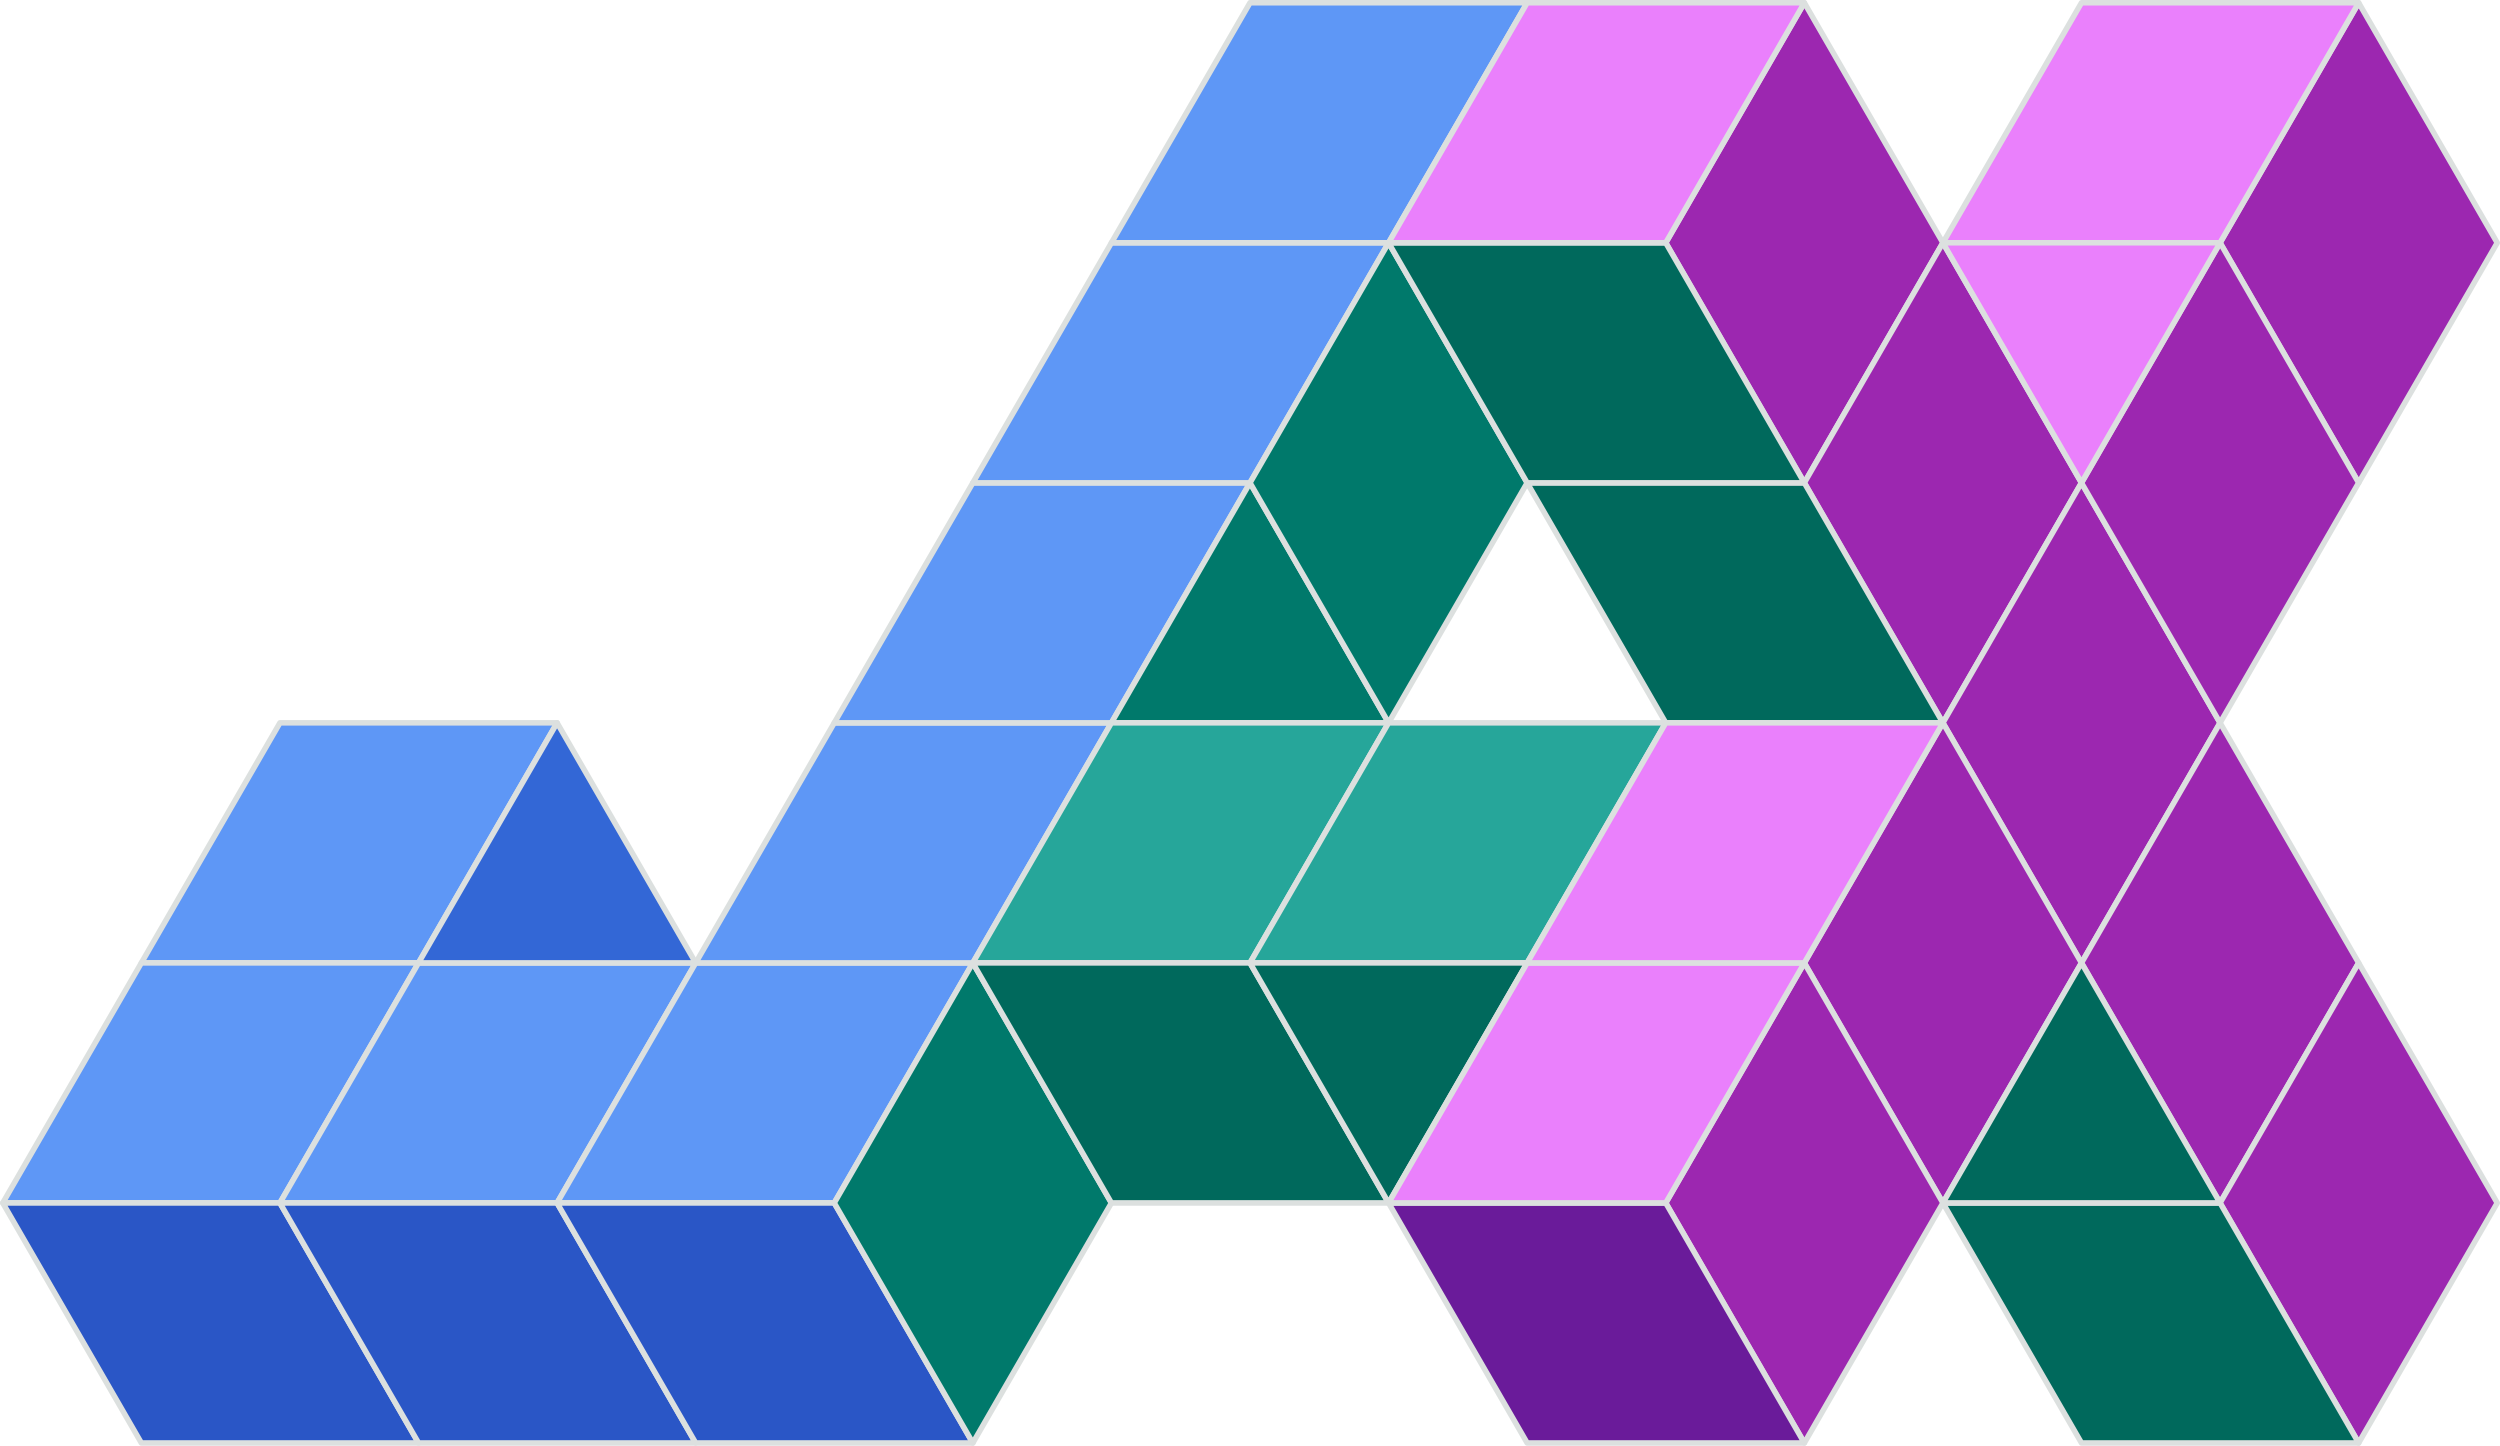
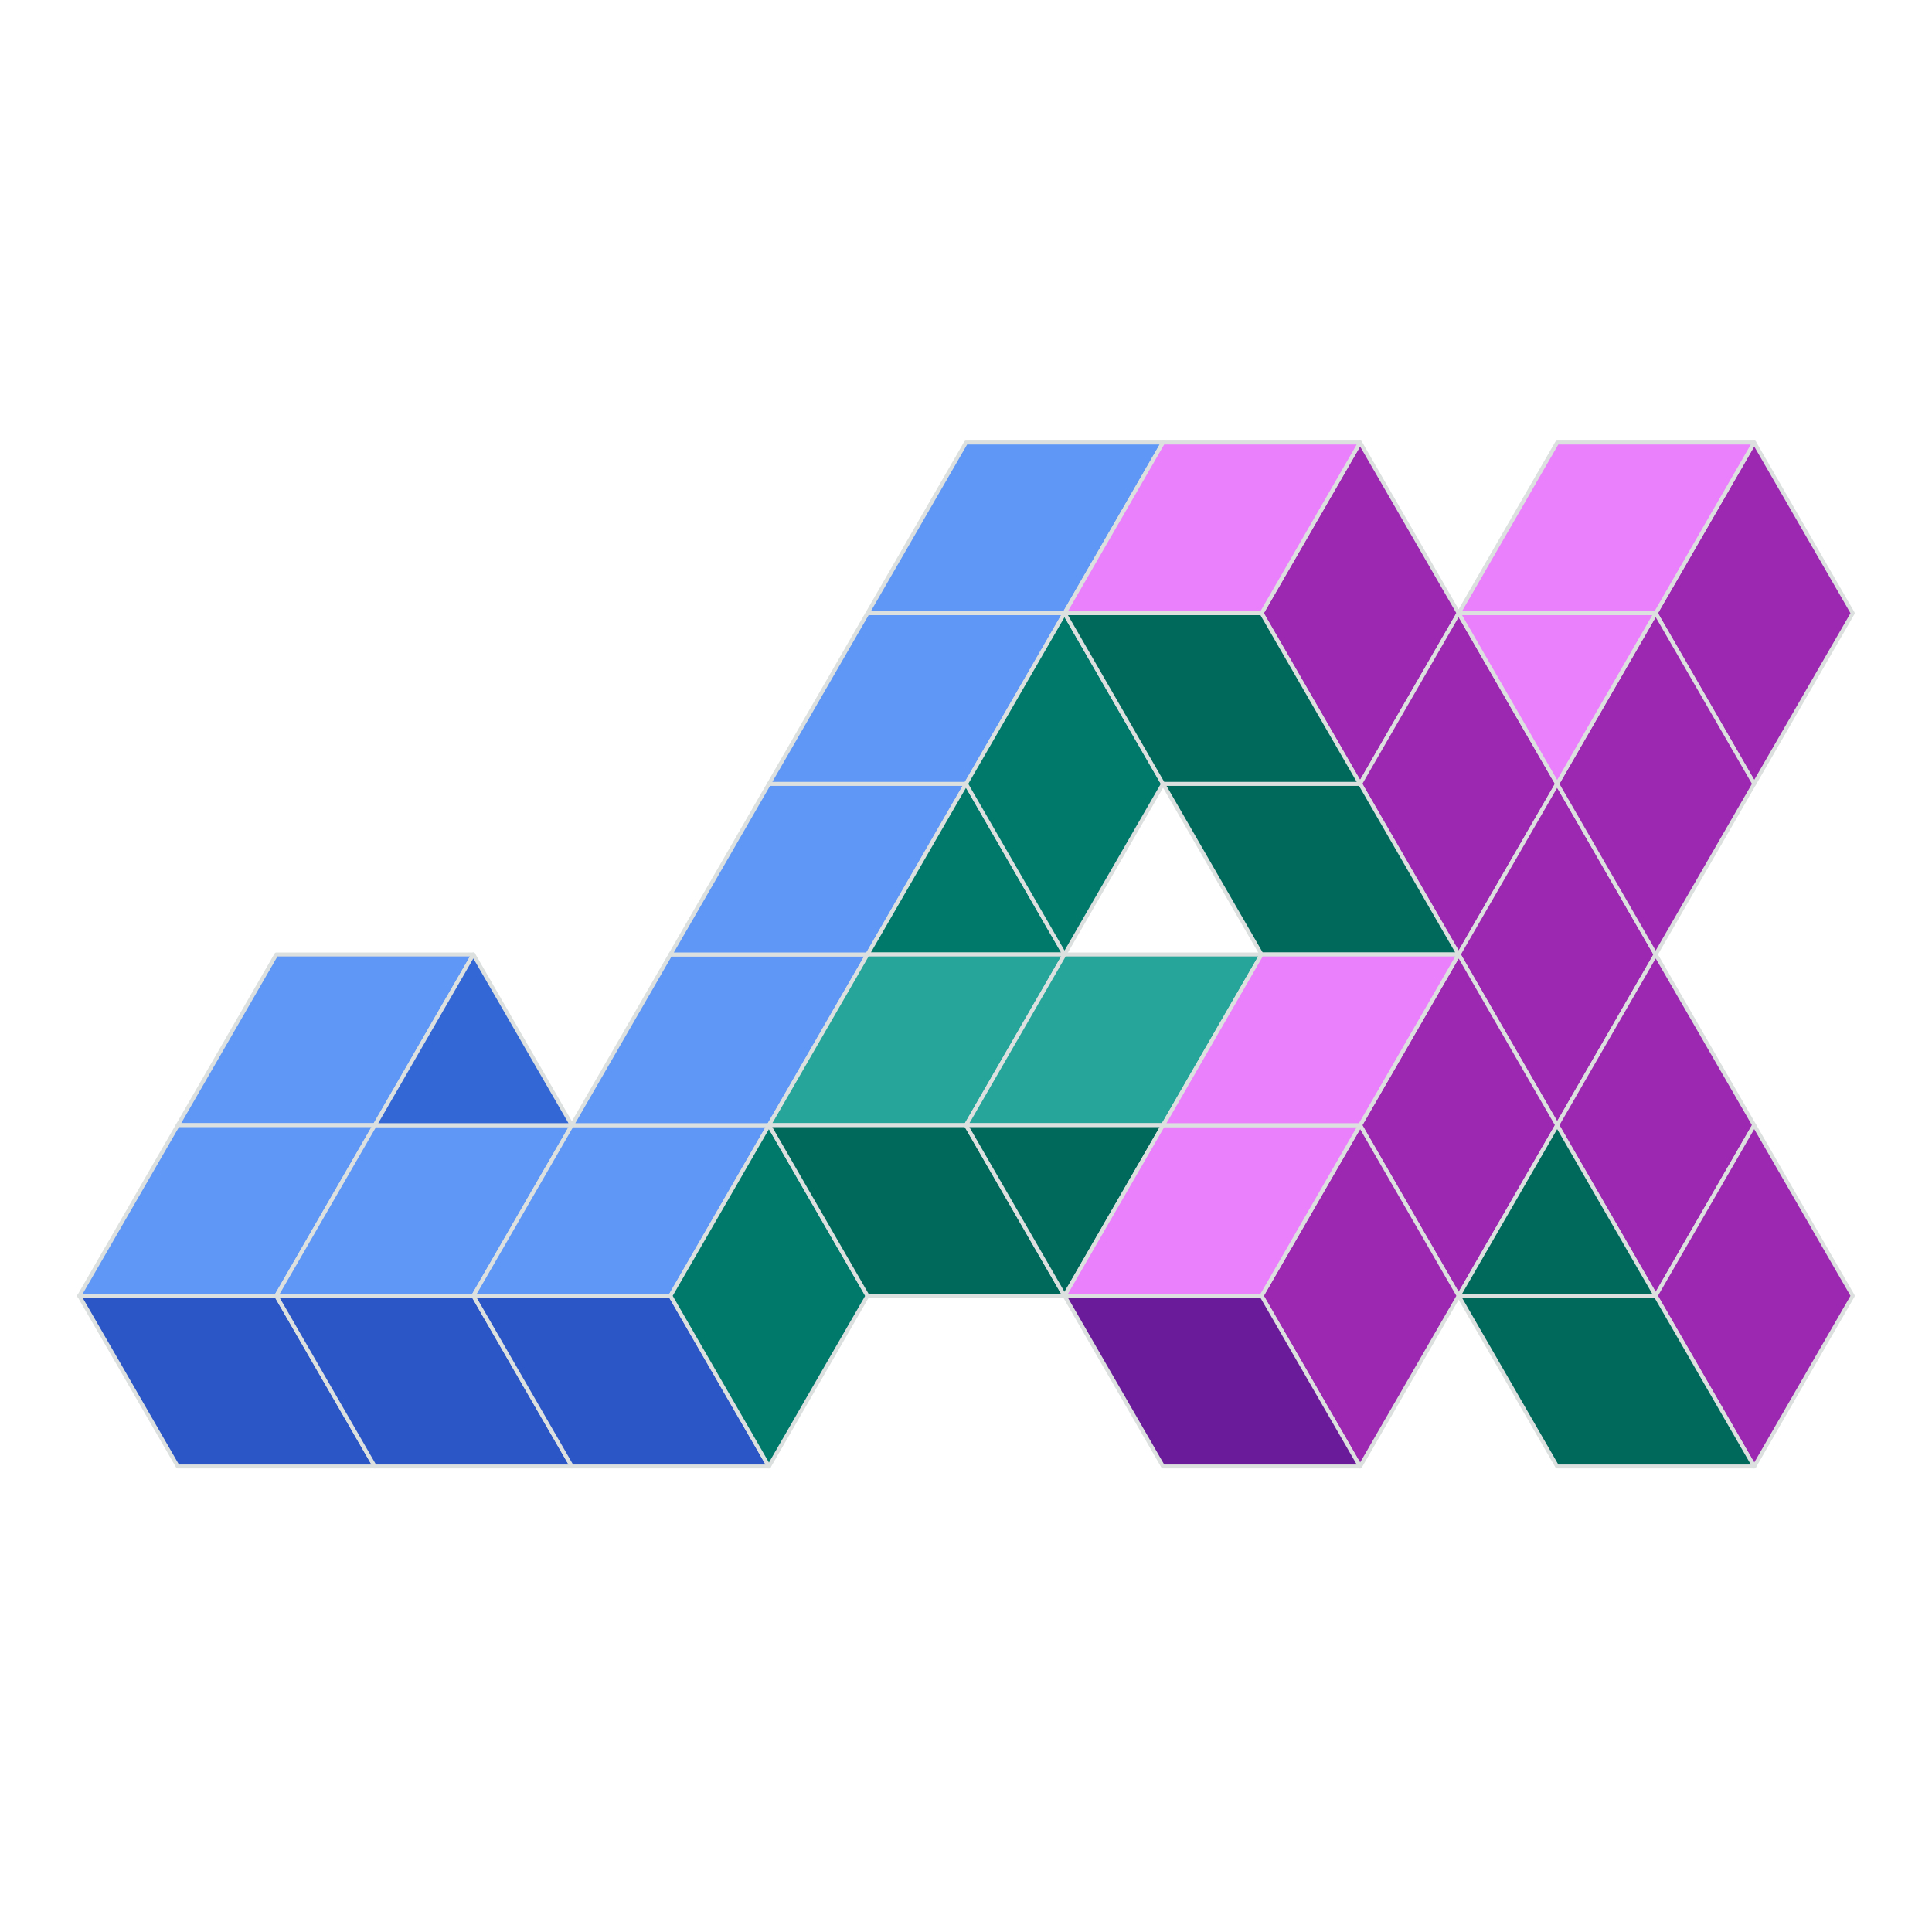
- <svg xmlns="http://www.w3.org/2000/svg" viewBox="0 0 451 260.81" width="451px" height="260.81px">
-   <defs>
-     <style>.cls-1{fill:#5e97f6;}.cls-1,.cls-2,.cls-3,.cls-4,.cls-5,.cls-6,.cls-7,.cls-8,.cls-9{stroke:#dce0df;stroke-linejoin:round;}.cls-2{fill:#2a56c6;}.cls-3{fill:#00796b;}.cls-4{fill:#3367d6;}.cls-5{fill:#26a69a;}.cls-6{fill:#9c27b0;}.cls-7{fill:#6a1b9a;}.cls-8{fill:#00695c;}.cls-9{fill:#ea80fc;}</style>
-   </defs>
-   <g id="Layer_2" data-name="Layer 2">
-     <g id="Layer_1-2" data-name="Layer 1">
-       <polygon class="cls-1" points="50.5 130.4 25.5 173.71 75.5 173.71 100.5 130.4 50.5 130.4" />
-       <polygon class="cls-1" points="0.5 217.01 25.5 173.71 75.5 173.71 50.5 217.01 0.5 217.01" />
-       <polygon class="cls-1" points="125.5 173.71 75.5 173.71 50.5 217.01 100.5 217.01 125.5 173.71" />
-       <polygon class="cls-1" points="175.5 173.71 125.5 173.71 100.5 217.01 150.5 217.01 175.5 173.71" />
-       <polygon class="cls-1" points="150.5 130.4 125.5 173.71 175.5 173.71 200.5 130.4 150.5 130.4" />
-       <polygon class="cls-1" points="175.5 87.1 150.5 130.4 200.5 130.4 225.5 87.1 175.5 87.1" />
-       <polygon class="cls-1" points="200.5 43.8 175.5 87.1 225.5 87.1 250.5 43.8 200.5 43.8" />
-       <polygon class="cls-1" points="225.5 0.5 200.5 43.8 250.5 43.8 275.5 0.5 225.5 0.5" />
-       <polygon class="cls-2" points="0.5 217.01 25.5 260.31 75.5 260.31 50.5 217.01 0.5 217.01" />
-       <polygon class="cls-2" points="125.5 260.31 75.5 260.31 50.5 217.01 100.5 217.01 125.5 260.31" />
-       <polygon class="cls-2" points="175.5 260.31 125.5 260.31 100.5 217.01 150.5 217.01 175.5 260.31" />
-       <polygon class="cls-3" points="200.5 217.01 175.5 173.71 150.5 217.01 175.5 260.31 200.5 217.01" />
-       <polygon class="cls-3" points="250.5 130.4 225.5 87.1 200.5 130.4 250.5 130.4" />
-       <polygon class="cls-3" points="250.5 43.8 225.5 87.1 250.5 130.4 275.5 87.1 250.5 43.8" />
-       <polygon class="cls-4" points="125.5 173.71 100.5 130.4 75.5 173.71 125.5 173.71" />
-       <polygon class="cls-5" points="250.5 130.4 200.5 130.4 175.5 173.71 225.5 173.71 250.5 130.4" />
-       <polygon class="cls-5" points="300.5 130.4 250.5 130.4 225.5 173.71 275.5 173.71 300.5 130.4" />
-       <polygon class="cls-6" points="350.5 43.8 325.5 0.5 300.5 43.8 325.5 87.1 350.5 43.8" />
-       <polygon class="cls-6" points="375.5 87.1 350.5 43.8 325.5 87.1 350.5 130.4 375.5 87.1" />
-       <polygon class="cls-6" points="400.5 130.4 375.5 87.1 350.5 130.4 375.5 173.71 400.5 130.4" />
-       <polygon class="cls-6" points="425.5 173.71 400.5 130.4 375.5 173.71 400.5 217.01 425.5 173.71" />
-       <polygon class="cls-6" points="450.5 217.01 425.5 173.71 400.5 217.01 425.5 260.31 450.5 217.01" />
-       <polygon class="cls-6" points="425.5 0.5 400.5 43.8 425.5 87.1 450.5 43.8 425.5 0.5" />
-       <polygon class="cls-6" points="375.5 87.1 400.5 43.8 425.5 87.1 400.5 130.4 375.5 87.1" />
-       <polygon class="cls-6" points="350.5 130.4 325.5 173.71 350.5 217.01 375.5 173.71 350.5 130.4" />
-       <polygon class="cls-6" points="325.5 260.31 300.5 217.01 325.5 173.71 350.5 217.01 325.5 260.31" />
-       <polygon class="cls-7" points="275.5 260.31 250.5 217.01 300.5 217.01 325.5 260.31 275.5 260.31" />
-       <polygon class="cls-8" points="225.5 173.71 175.5 173.71 200.5 217.01 250.5 217.01 225.5 173.71" />
-       <polygon class="cls-8" points="275.5 173.71 225.5 173.71 250.5 217.01 275.5 173.71" />
-       <polygon class="cls-8" points="275.5 87.1 300.5 130.4 350.5 130.4 325.5 87.1 275.5 87.1" />
-       <polygon class="cls-8" points="300.5 43.8 250.5 43.8 275.5 87.1 325.5 87.1 300.5 43.8" />
-       <polygon class="cls-8" points="425.5 260.31 400.5 217.01 350.5 217.01 375.5 260.31 425.5 260.31" />
-       <polygon class="cls-8" points="375.5 173.71 350.5 217.01 400.5 217.01 375.5 173.71" />
-       <polygon class="cls-9" points="325.5 0.5 275.5 0.5 250.5 43.8 300.5 43.8 325.5 0.5" />
-       <polygon class="cls-9" points="325.5 173.71 275.5 173.71 250.5 217.01 300.5 217.01 325.5 173.71" />
-       <polygon class="cls-9" points="350.5 130.4 300.5 130.4 275.5 173.71 325.5 173.71 350.5 130.4" />
-       <polygon class="cls-9" points="425.5 0.5 375.5 0.5 350.5 43.8 400.5 43.8 425.5 0.5" />
-       <polygon class="cls-9" points="375.5 87.1 350.5 43.8 400.5 43.8 375.5 87.1" />
-     </g>
-   </g>
+ <svg xmlns="http://www.w3.org/2000/svg" width="92px" height="92px" viewBox="0 0 100 100" fill="none">
+   <path d="M14.302 49.404L9.202 58.239H19.401L24.501 49.404H14.302Z" fill="#5E97F6" stroke="#DCE0DF" stroke-width="0.204" stroke-linejoin="round" />
+   <path d="M4.102 67.072L9.202 58.239H19.401L14.302 67.072H4.102Z" fill="#5E97F6" stroke="#DCE0DF" stroke-width="0.204" stroke-linejoin="round" />
+   <path d="M29.601 58.239H19.401L14.302 67.072H24.501L29.601 58.239Z" fill="#5E97F6" stroke="#DCE0DF" stroke-width="0.204" stroke-linejoin="round" />
+   <path d="M39.8 58.239H29.601L24.501 67.072H34.701L39.8 58.239Z" fill="#5E97F6" stroke="#DCE0DF" stroke-width="0.204" stroke-linejoin="round" />
+   <path d="M34.701 49.404L29.601 58.239H39.8L44.9 49.404H34.701Z" fill="#5E97F6" stroke="#DCE0DF" stroke-width="0.204" stroke-linejoin="round" />
+   <path d="M39.8 40.571L34.701 49.404H44.9L50 40.571H39.8Z" fill="#5E97F6" stroke="#DCE0DF" stroke-width="0.204" stroke-linejoin="round" />
+   <path d="M44.9 31.738L39.8 40.571H50L55.1 31.738H44.9Z" fill="#5E97F6" stroke="#DCE0DF" stroke-width="0.204" stroke-linejoin="round" />
+   <path d="M50 22.905L44.9 31.738H55.1L60.2 22.905H50Z" fill="#5E97F6" stroke="#DCE0DF" stroke-width="0.204" stroke-linejoin="round" />
+   <path d="M4.102 67.072L9.202 75.904H19.401L14.302 67.072H4.102Z" fill="#2A56C6" stroke="#DCE0DF" stroke-width="0.204" stroke-linejoin="round" />
+   <path d="M29.601 75.904H19.401L14.302 67.072H24.501L29.601 75.904Z" fill="#2A56C6" stroke="#DCE0DF" stroke-width="0.204" stroke-linejoin="round" />
+   <path d="M39.8 75.904H29.601L24.501 67.072H34.701L39.8 75.904Z" fill="#2A56C6" stroke="#DCE0DF" stroke-width="0.204" stroke-linejoin="round" />
+   <path d="M44.9 67.072L39.8 58.239L34.701 67.072L39.8 75.904L44.9 67.072Z" fill="#00796B" stroke="#DCE0DF" stroke-width="0.204" stroke-linejoin="round" />
+   <path d="M55.1 49.404L50 40.571L44.9 49.404H55.1Z" fill="#00796B" stroke="#DCE0DF" stroke-width="0.204" stroke-linejoin="round" />
+   <path d="M55.1 31.738L50 40.571L55.1 49.404L60.2 40.571L55.1 31.738Z" fill="#00796B" stroke="#DCE0DF" stroke-width="0.204" stroke-linejoin="round" />
+   <path d="M29.601 58.239L24.501 49.404L19.401 58.239H29.601Z" fill="#3367D6" stroke="#DCE0DF" stroke-width="0.204" stroke-linejoin="round" />
+   <path d="M55.1 49.404H44.9L39.8 58.239H50L55.1 49.404Z" fill="#26A69A" stroke="#DCE0DF" stroke-width="0.204" stroke-linejoin="round" />
+   <path d="M65.299 49.404H55.1L50 58.239H60.2L65.299 49.404Z" fill="#26A69A" stroke="#DCE0DF" stroke-width="0.204" stroke-linejoin="round" />
+   <path d="M75.499 31.738L70.399 22.905L65.299 31.738L70.399 40.571L75.499 31.738Z" fill="#9C27B0" stroke="#DCE0DF" stroke-width="0.204" stroke-linejoin="round" />
+   <path d="M80.599 40.571L75.499 31.738L70.399 40.571L75.499 49.404L80.599 40.571Z" fill="#9C27B0" stroke="#DCE0DF" stroke-width="0.204" stroke-linejoin="round" />
+   <path d="M85.698 49.404L80.599 40.571L75.499 49.404L80.599 58.239L85.698 49.404Z" fill="#9C27B0" stroke="#DCE0DF" stroke-width="0.204" stroke-linejoin="round" />
+   <path d="M90.798 58.239L85.698 49.404L80.599 58.239L85.698 67.072L90.798 58.239Z" fill="#9C27B0" stroke="#DCE0DF" stroke-width="0.204" stroke-linejoin="round" />
+   <path d="M95.898 67.072L90.798 58.239L85.698 67.072L90.798 75.904L95.898 67.072Z" fill="#9C27B0" stroke="#DCE0DF" stroke-width="0.204" stroke-linejoin="round" />
+   <path d="M90.798 22.905L85.698 31.738L90.798 40.571L95.898 31.738L90.798 22.905Z" fill="#9C27B0" stroke="#DCE0DF" stroke-width="0.204" stroke-linejoin="round" />
+   <path d="M80.599 40.571L85.698 31.738L90.798 40.571L85.698 49.404L80.599 40.571Z" fill="#9C27B0" stroke="#DCE0DF" stroke-width="0.204" stroke-linejoin="round" />
+   <path d="M75.499 49.404L70.399 58.239L75.499 67.072L80.599 58.239L75.499 49.404Z" fill="#9C27B0" stroke="#DCE0DF" stroke-width="0.204" stroke-linejoin="round" />
+   <path d="M70.399 75.904L65.299 67.072L70.399 58.239L75.499 67.072L70.399 75.904Z" fill="#9C27B0" stroke="#DCE0DF" stroke-width="0.204" stroke-linejoin="round" />
+   <path d="M60.2 75.904L55.1 67.072H65.299L70.399 75.904H60.2Z" fill="#6A1B9A" stroke="#DCE0DF" stroke-width="0.204" stroke-linejoin="round" />
+   <path d="M50 58.239H39.8L44.9 67.072H55.1L50 58.239Z" fill="#00695C" stroke="#DCE0DF" stroke-width="0.204" stroke-linejoin="round" />
+   <path d="M60.2 58.239H50L55.1 67.072L60.2 58.239Z" fill="#00695C" stroke="#DCE0DF" stroke-width="0.204" stroke-linejoin="round" />
+   <path d="M60.2 40.571L65.299 49.404H75.499L70.399 40.571H60.2Z" fill="#00695C" stroke="#DCE0DF" stroke-width="0.204" stroke-linejoin="round" />
+   <path d="M65.299 31.738H55.1L60.2 40.571H70.399L65.299 31.738Z" fill="#00695C" stroke="#DCE0DF" stroke-width="0.204" stroke-linejoin="round" />
+   <path d="M90.798 75.904L85.698 67.072H75.499L80.599 75.904H90.798Z" fill="#00695C" stroke="#DCE0DF" stroke-width="0.204" stroke-linejoin="round" />
+   <path d="M80.599 58.239L75.499 67.072H85.698L80.599 58.239Z" fill="#00695C" stroke="#DCE0DF" stroke-width="0.204" stroke-linejoin="round" />
+   <path d="M70.399 22.905H60.2L55.1 31.738H65.299L70.399 22.905Z" fill="#EA80FC" stroke="#DCE0DF" stroke-width="0.204" stroke-linejoin="round" />
+   <path d="M70.399 58.239H60.2L55.1 67.072H65.299L70.399 58.239Z" fill="#EA80FC" stroke="#DCE0DF" stroke-width="0.204" stroke-linejoin="round" />
+   <path d="M75.499 49.404H65.299L60.2 58.239H70.399L75.499 49.404Z" fill="#EA80FC" stroke="#DCE0DF" stroke-width="0.204" stroke-linejoin="round" />
+   <path d="M90.798 22.905H80.599L75.499 31.738H85.698L90.798 22.905Z" fill="#EA80FC" stroke="#DCE0DF" stroke-width="0.204" stroke-linejoin="round" />
+   <path d="M80.599 40.571L75.499 31.738H85.698L80.599 40.571Z" fill="#EA80FC" stroke="#DCE0DF" stroke-width="0.204" stroke-linejoin="round" />
</svg>
